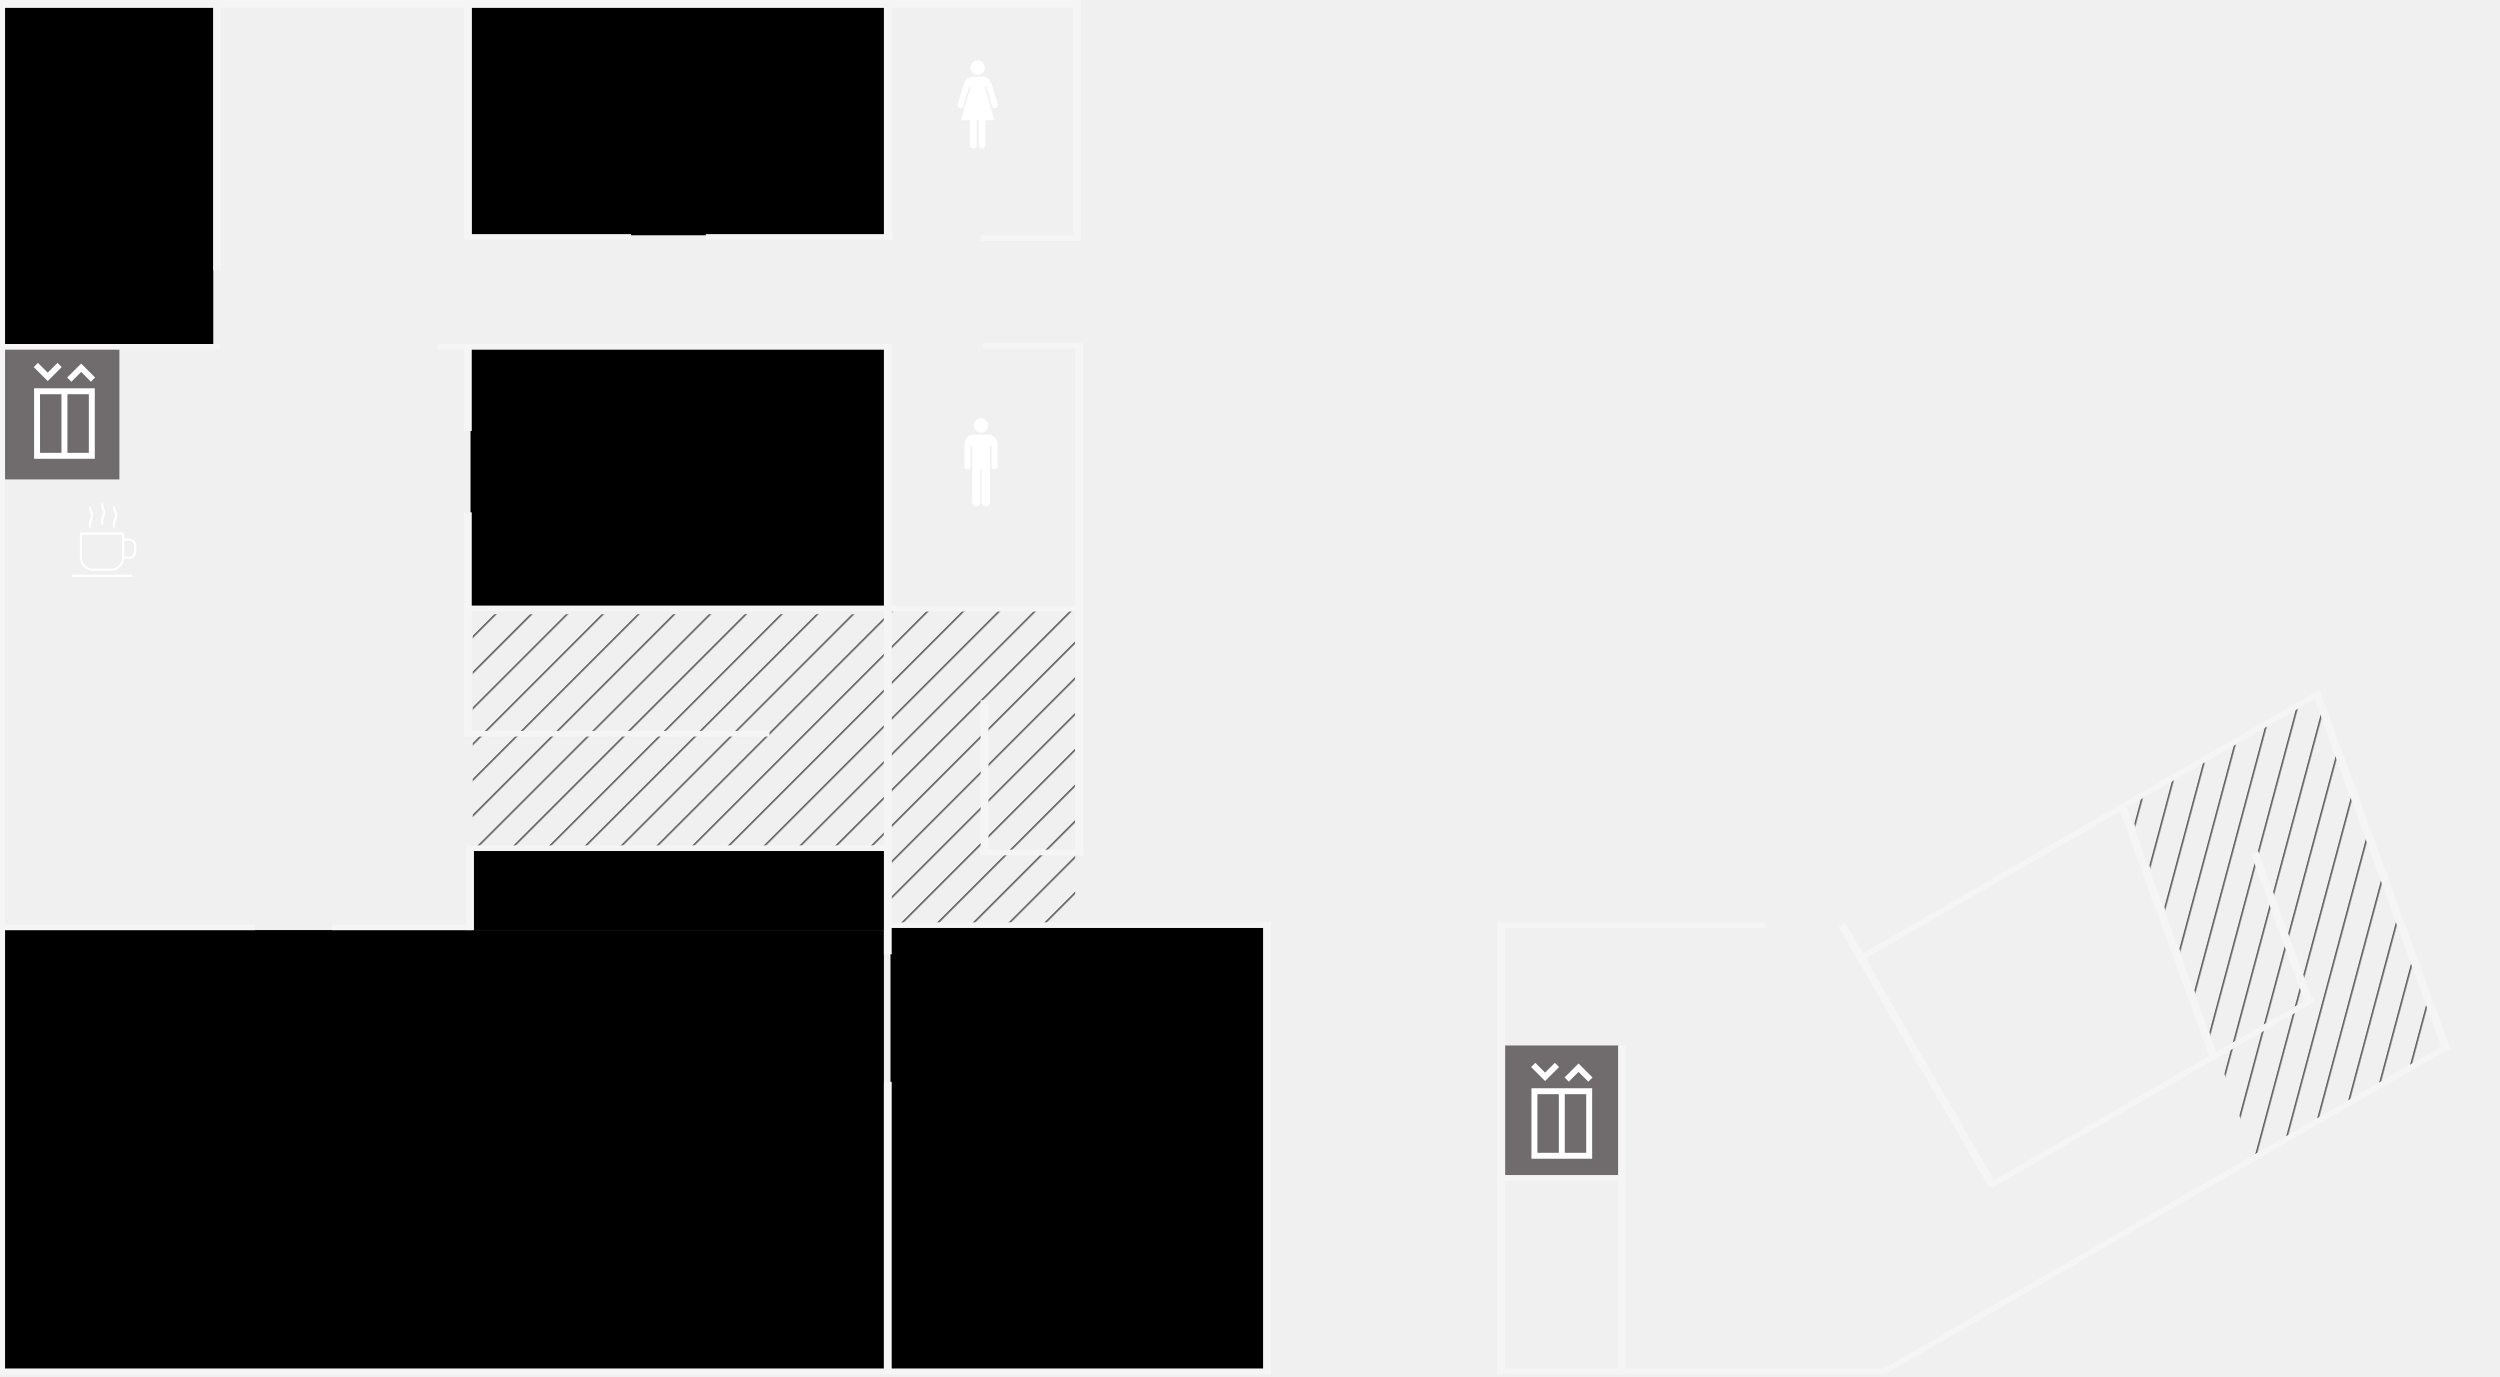
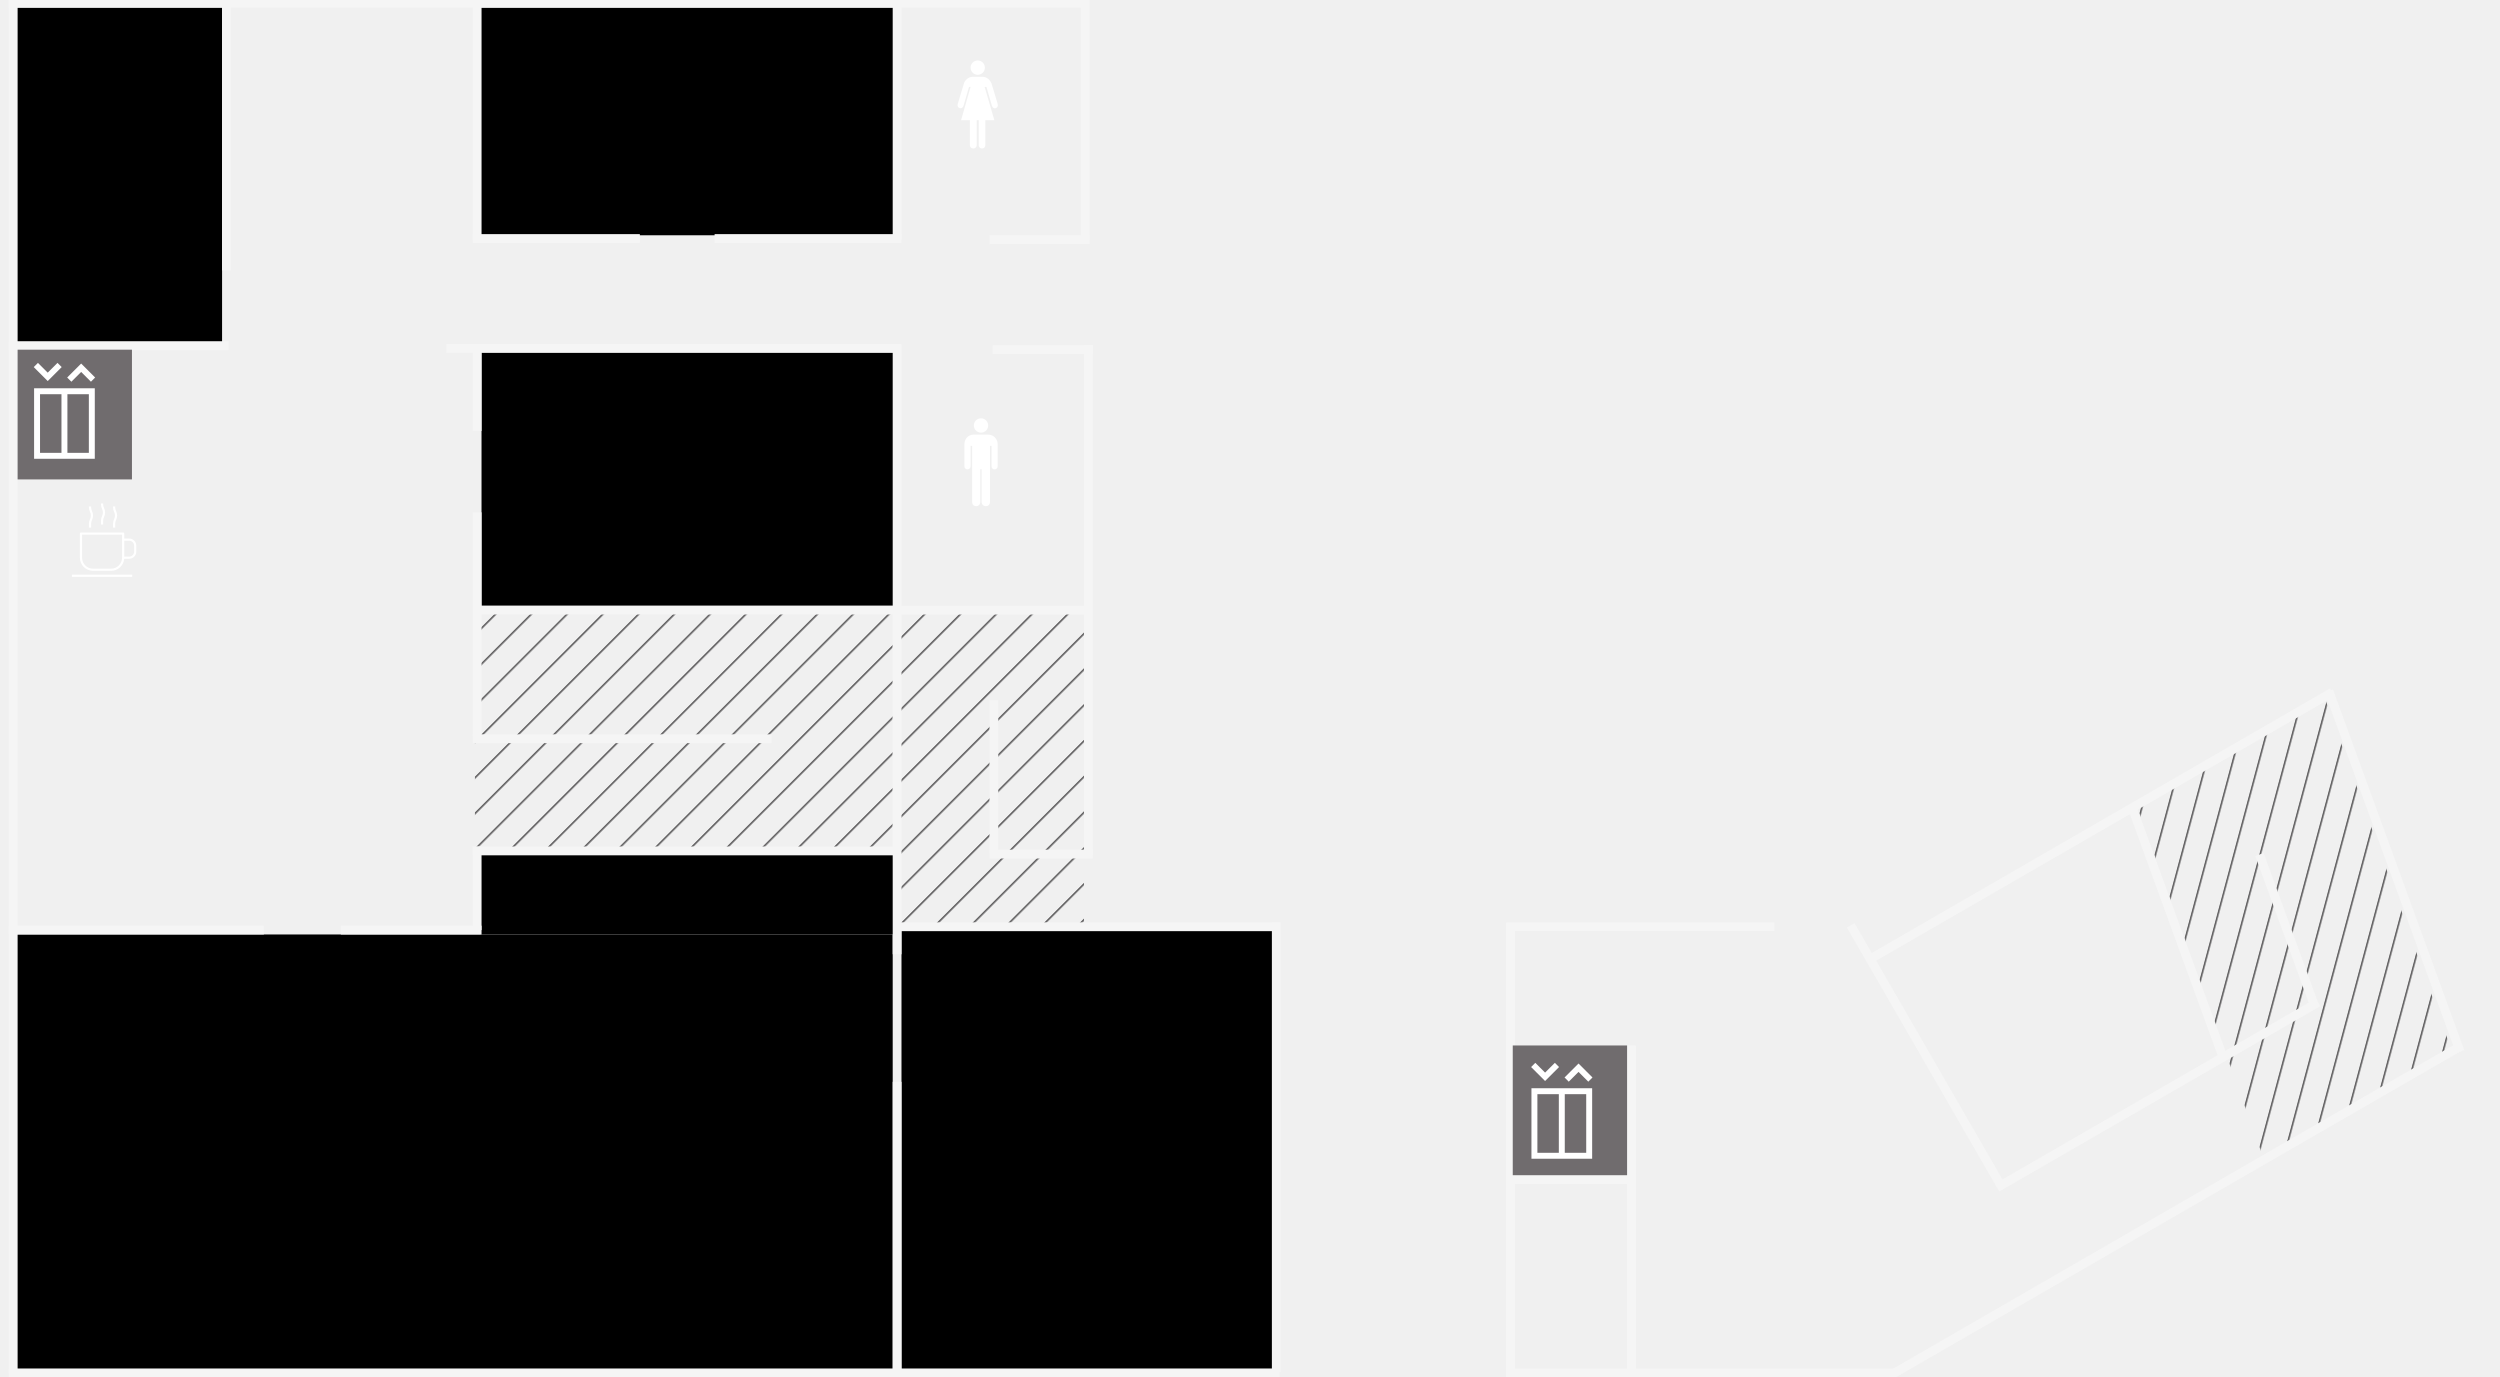
<svg xmlns="http://www.w3.org/2000/svg" width="1137px" height="626px">
  <defs>
    <pattern patternUnits="userSpaceOnUse" width="11.5" height="11.5" x="0" y="0" patternTransform="rotate(45)" id="mx-pattern-hatch-1-636263-0">
      <line x1="0" y1="0" x2="0" y2="11.5" stroke="#636263" stroke-width="1.5" />
    </pattern>
  </defs>
  <g>
    <g id="background">
      <rect x="0" y="0" width="1137px" height="626px" fill-opacity="0" />
    </g>
    <g id="rooms">
      <g id="B-01-Bulma">
-         <rect x="214.46" y="3.49" width="188.54" height="103.51" />
+         <rect x="218.46" y="3.49" width="188.54" height="103.51" />
      </g>
      <g id="B-02-Elliot-Alderson">
-         <rect x="2" y="3.48" width="95" height="153" />
+         <rect x="6" y="3.48" width="95" height="153" />
      </g>
      <g id="S-01-Stark">
-         <rect x="214" y="158.48" width="188.48" height="117.52" />
+         <rect x="219" y="158.48" width="187.48" height="117.52" />
      </g>
      <g id="S-02-Pru-Ha">
-         <rect x="214.55" y="387.04" width="188.45" height="35.96" />
-         <rect x="2" y="423" width="400" height="199.48" />
+         <rect x="218.55" y="387.04" width="188.45" height="37.96" />
+         <rect x="6" y="425" width="400" height="197.48" />
      </g>
      <g id="S-03-Mei-Hatsume">
-         <rect x="405" y="421" width="171" height="201.48" />
+         <rect x="410" y="421" width="170" height="201.48" />
      </g>
    </g>
    <g id="floor">
-       <path d="M 974.76 504.61 L 1004.77 337.98 L 1103.42 337.98 L 1073.41 504.61 Z" fill="url(#mx-pattern-hatch-1-636263-0)" transform="rotate(330,1039.09,421.3)" />
-       <rect x="405.45" y="278.04" width="83.55" height="141.96" fill="url(#mx-pattern-hatch-1-636263-0)" />
-       <rect x="215" y="279.34" width="187" height="106.24" fill="url(#mx-pattern-hatch-1-636263-0)" />
-       <rect x="1081.41" y="310" width="3.55" height="172.94" fill="#f5f5f5" transform="rotate(-20,1083.18,396.47)" />
-       <rect x="684" y="475.48" width="52" height="59" fill="#706c6e" />
-       <rect x="0" y="-0.52" width="2.3" height="625" fill="#f5f5f5" />
-       <rect x="0" y="-0.52" width="491" height="4.01" fill="#f5f5f5" />
-       <rect x="211" y="-0.52" width="3.55" height="109.52" fill="#f5f5f5" />
-       <rect x="0" y="156.48" width="100" height="2.56" fill="#f5f5f5" />
-       <rect x="199" y="156.48" width="206" height="2.56" fill="#f5f5f5" />
-       <rect x="402" y="156.48" width="3.55" height="277.52" fill="#f5f5f5" />
-       <rect x="212" y="384.48" width="192" height="2.56" fill="#f5f5f5" />
-       <rect x="211" y="233" width="3.55" height="102" fill="#f5f5f5" />
-       <rect x="0" y="420.48" width="116" height="2.56" fill="#f5f5f5" />
-       <rect x="0" y="622.48" width="578" height="2.56" fill="#f5f5f5" />
-       <rect x="403" y="419.48" width="175" height="2.56" fill="#f5f5f5" />
-       <rect x="489" y="157" width="3.55" height="232" fill="#f5f5f5" />
-       <rect x="403" y="275.48" width="87" height="2.56" fill="#f5f5f5" />
-       <rect x="681" y="534.48" width="56" height="2.56" fill="#f5f5f5" />
-       <rect x="736" y="475.48" width="3.55" height="147.52" fill="#f5f5f5" />
-       <rect x="836.02" y="548.78" width="297.06" height="2.56" fill="#f5f5f5" transform="rotate(-30,984.55,550.06)" />
-       <rect x="984.26" y="364.02" width="3.55" height="119.52" fill="#f5f5f5" transform="rotate(-20,986.03,423.78)" />
-       <rect x="829.15" y="374.34" width="242.05" height="2.56" fill="#f5f5f5" transform="rotate(-30,950.17,375.62)" />
-       <rect x="213.4" y="275.42" width="190.6" height="2.56" fill="#f5f5f5" />
-       <rect x="211" y="158.48" width="3.55" height="37.52" fill="#f5f5f5" />
-       <rect x="681" y="420" width="3.55" height="205" fill="#f5f5f5" />
-       <rect x="574.45" y="419.48" width="3.55" height="204.48" fill="#f5f5f5" />
-       <rect x="214" y="332.42" width="135.94" height="2.56" fill="#f5f5f5" />
-       <rect x="212" y="385" width="3.55" height="38" fill="#f5f5f5" />
-       <rect x="402" y="492" width="3.55" height="132" fill="#f5f5f5" />
-       <rect x="97" y="-0.52" width="3.55" height="123.52" fill="#f5f5f5" />
-       <rect x="402" y="-0.52" width="3.55" height="109.52" fill="#f5f5f5" />
-       <rect x="488" y="-0.52" width="3.55" height="109.52" fill="#f5f5f5" />
-       <rect x="211" y="106.48" width="76" height="2.56" fill="#f5f5f5" />
-       <rect x="321" y="106.48" width="85" height="2.56" fill="#f5f5f5" />
-       <rect x="151" y="420.48" width="64" height="2.56" fill="#f5f5f5" />
-       <rect x="447" y="155.92" width="45.55" height="2.56" fill="#f5f5f5" />
-       <rect x="446" y="107" width="45.55" height="2.56" fill="#f5f5f5" />
-       <rect x="681" y="622.48" width="176" height="2.56" fill="#f5f5f5" />
-       <rect x="894.03" y="495.43" width="169.51" height="2.56" fill="#f5f5f5" transform="rotate(-30,978.78,496.71)" />
-       <rect x="803.57" y="477.97" width="136.53" height="3.52" fill="#f5f5f5" transform="rotate(-120,871.83,479.73)" />
-       <rect x="681" y="419.48" width="122" height="2.56" fill="#f5f5f5" />
-       <rect x="446" y="318.48" width="3.55" height="69.52" fill="#f5f5f5" />
-       <rect x="446" y="386.44" width="47" height="2.56" fill="#f5f5f5" />
-       <rect x="1036.04" y="385.58" width="3.55" height="72.52" fill="#f5f5f5" transform="rotate(-20,1037.82,421.84)" />
-       <rect x="2.3" y="159.04" width="52" height="59" fill="#706c6e" />
+       <path d="M 978.76 504.61 L 1008.77 337.98 L 1107.42 337.98 L 1077.41 504.61 Z" fill="url(#mx-pattern-hatch-1-636263-0)" transform="rotate(330,1043.09,421.3)" />
+       <rect x="409.45" y="278.04" width="83.55" height="141.96" fill="url(#mx-pattern-hatch-1-636263-0)" />
+       <rect x="216" y="279.34" width="190" height="106.24" fill="url(#mx-pattern-hatch-1-636263-0)" />
+       <rect x="1087.01" y="309" width="4.01" height="174.54" fill="#f5f5f5" transform="rotate(-20,1089.02,396.27)" />
+       <rect x="4" y="-0.52" width="4.01" height="625" fill="#f5f5f5" />
+       <rect x="4" y="-0.52" width="491" height="4.01" fill="#f5f5f5" />
+       <rect x="215" y="-0.52" width="4.01" height="109.52" fill="#f5f5f5" />
+       <rect x="4" y="155.19" width="100" height="4.01" fill="#f5f5f5" />
+       <rect x="203" y="156.48" width="206" height="4.01" fill="#f5f5f5" />
+       <rect x="406" y="156.48" width="4.01" height="277.52" fill="#f5f5f5" />
+       <rect x="215" y="384.99" width="192" height="4.01" fill="#f5f5f5" />
+       <rect x="214.99" y="233" width="4.01" height="102" fill="#f5f5f5" />
+       <rect x="4" y="420.99" width="116" height="4.01" fill="#f5f5f5" />
+       <rect x="4" y="622.48" width="578" height="4.01" fill="#f5f5f5" />
+       <rect x="407" y="419.48" width="175" height="4.01" fill="#f5f5f5" />
+       <rect x="493" y="157" width="4.01" height="232" fill="#f5f5f5" />
+       <rect x="407" y="275.48" width="87" height="4.01" fill="#f5f5f5" />
+       <rect x="685" y="534.48" width="56" height="4.01" fill="#f5f5f5" />
+       <rect x="740" y="475.48" width="4.01" height="147.52" fill="#f5f5f5" />
+       <rect x="841.07" y="548.25" width="298.06" height="4.01" fill="#f5f5f5" transform="rotate(-30,990.1,550.26)" />
+       <rect x="988.26" y="364.02" width="4.01" height="119.52" fill="#f5f5f5" transform="rotate(-20,990.27,423.78)" />
+       <rect x="833.01" y="373.84" width="244.05" height="4.01" fill="#f5f5f5" transform="rotate(-30,955.03,375.85)" />
+       <rect x="217.4" y="275.42" width="190.6" height="4.01" fill="#f5f5f5" />
+       <rect x="215" y="158.48" width="4.01" height="37.52" fill="#f5f5f5" />
+       <rect x="685" y="420" width="4.01" height="205" fill="#f5f5f5" />
+       <rect x="578.45" y="419.48" width="4.01" height="204.48" fill="#f5f5f5" />
+       <rect x="214.99" y="333.97" width="135.94" height="4.01" fill="#f5f5f5" />
+       <rect x="215" y="385" width="4.01" height="38" fill="#f5f5f5" />
+       <rect x="406" y="492" width="4.01" height="132" fill="#f5f5f5" />
+       <rect x="101" y="-0.52" width="4.01" height="123.52" fill="#f5f5f5" />
+       <rect x="406" y="-0.52" width="4.01" height="109.52" fill="#f5f5f5" />
+       <rect x="491.54" y="-0.52" width="4.01" height="109.52" fill="#f5f5f5" />
+       <rect x="215" y="106.48" width="76" height="4.01" fill="#f5f5f5" />
+       <rect x="325" y="106.48" width="85" height="4.01" fill="#f5f5f5" />
+       <rect x="155.01" y="421" width="64" height="4.01" fill="#f5f5f5" />
+       <rect x="451.46" y="157" width="45.55" height="4.01" fill="#f5f5f5" />
+       <rect x="450" y="107" width="45.55" height="4.01" fill="#f5f5f5" />
+       <rect x="685" y="622.48" width="177" height="4.01" fill="#f5f5f5" />
+       <rect x="897" y="496" width="168.51" height="4" fill="#f5f5f5" transform="rotate(-30,981.26,498)" />
+       <rect x="807.57" y="477.97" width="136.53" height="4.01" fill="#f5f5f5" transform="rotate(-120,875.84,479.98)" />
+       <rect x="685" y="419.48" width="122" height="4.01" fill="#f5f5f5" />
+       <rect x="450" y="318.48" width="4.01" height="69.52" fill="#f5f5f5" />
+       <rect x="450" y="386.44" width="47" height="4.01" fill="#f5f5f5" />
+       <rect x="1038" y="386.44" width="4.01" height="72.52" fill="#f5f5f5" transform="rotate(-20,1040.01,422.7)" />
+       <rect x="688" y="475.48" width="52" height="59" fill="#706c6e" />
+       <rect x="8.01" y="159.04" width="52" height="59" fill="#706c6e" />
      <svg x="7.5" y="165.04" height="800px" width="800px">
        <g>
          <path d="M88.942,484.606h306.723V128.322H88.942V484.606z M365.665,454.606H257.303V158.322h108.361V454.606z M118.942,158.322h108.361v296.285H118.942V158.322z" fill="#ffffff" transform="scale(0.09,0.09)" />
          <polygon points="228.41,21.213 207.197,0 157.803,49.393 108.41,0 87.197,21.213 157.803,91.82" fill="#ffffff" transform="scale(0.09,0.09)" />
          <polygon points="326.803,45.82 376.197,95.213 397.41,74 326.803,3.393 256.197,74 277.41,95.213" fill="#ffffff" transform="scale(0.09,0.09)" />
        </g>
      </svg>
      <svg x="688.5" y="483.38" height="800px" width="800px">
        <g>
          <path d="M88.942,484.606h306.723V128.322H88.942V484.606z M365.665,454.606H257.303V158.322h108.361V454.606z M118.942,158.322h108.361v296.285H118.942V158.322z" fill="#ffffff" transform="scale(0.09,0.09)" />
          <polygon points="228.41,21.213 207.197,0 157.803,49.393 108.41,0 87.197,21.213 157.803,91.82" fill="#ffffff" transform="scale(0.09,0.09)" />
          <polygon points="326.803,45.82 376.197,95.213 397.41,74 326.803,3.393 256.197,74 277.41,95.213" fill="#ffffff" transform="scale(0.09,0.09)" />
        </g>
      </svg>
      <svg x="437" y="190.25" height="572" width="264">
        <circle cx="130.95" cy="46.586" r="46.545" fill="#ffffff" transform="scale(0.07, 0.07)" />
        <path d="M 81.781 106.021 C 45.991 106.021 23.062 137.008 23.062 167.603 L 23.062 310.819 C 22.733 338.803 63.028 338.803 63.163 310.819 L 63.163 179.061 L 73.188 179.061 L 73.188 542.829 C 72.566 580.81 126.235 579.721 126.178 542.829 L 126.178 330.869 L 134.771 330.869 L 134.771 542.829 C 135.473 579.721 189.422 580.81 189.193 542.829 L 189.193 179.061 L 199.218 179.061 L 199.218 310.819 C 198.746 339.018 238.832 339.018 239.319 310.819 L 239.319 167.603 C 238.746 137.008 214.958 106.569 179.168 106.021 L 81.781 106.021 Z" fill="#ffffff" transform="scale(0.07, 0.07)" />
      </svg>
      <svg x="435.5" y="27.5" height="572" width="264">
        <circle cx="130.95" cy="46.586" r="46.545" fill="#ffffff" transform="scale(0.07,0.07)" />
        <path d="M124.505,388.155V549.989C124.262,579.392,80.495,579.392,80.108,549.989V388.155H22.822L84.405,171.9H74.38L38.576,295.065C29.524,322.305,-7.311,311.277,1.339,282.176L41.44,148.985C46.051,133.69,65.328,106.681,98.726,106.02H128.802H163.174C195.609,106.681,214.967,133.919,220.46,148.985L260.561,282.176C268.696,311.134,232.153,323.021,223.325,295.065L187.521,171.9H176.063L239.079,388.155H180.36V549.989C180.818,579.392,137.223,579.248,137.395,549.989V388.155H124.505z" fill="#ffffff" transform="scale(0.07,0.07)" />
      </svg>
      <svg x="24.5" y="223.5" height="44" width="44">
        <path d="M26,28.36H6v-0.72h20V28.36z M19,26.36h-6c-2.404,0-4.36-1.956-4.36-4.36v-8c0-0.199,0.161-0.36,0.36-0.36h14c0.199,0,0.36,0.161,0.36,0.36v1.64H25c1.302,0,2.36,1.059,2.36,2.36v2c0,1.302-1.059,2.36-2.36,2.36h-1.654C23.162,24.597,21.283,26.36,19,26.36z M9.36,14.36V22c0,2.007,1.633,3.64,3.64,3.64h6c2.007,0,3.64-1.633,3.64-3.64v-7.64C22.64,14.36,9.36,14.36,9.36,14.36z M23.36,21.64H25c0.904,0,1.64-0.735,1.64-1.64v-2c0-0.904-0.735-1.64-1.64-1.64h-1.64V21.64zM20.36,12h-0.72v-1.283c0-0.525,0.124-1.051,0.358-1.52c0.375-0.75,0.375-1.645,0-2.395c-0.234-0.469-0.358-0.995-0.358-1.52V5h0.721v0.283c0,0.414,0.098,0.829,0.282,1.198c0.476,0.952,0.476,2.087,0,3.039c-0.185,0.369-0.282,0.784-0.282,1.198L20.36,12L20.36,12z M12.36,12h-0.72v-1.283c0-0.525,0.124-1.05,0.359-1.52c0.375-0.75,0.375-1.645,0-2.395c-0.235-0.47-0.359-0.995-0.359-1.52V5h0.72v0.283c0,0.414,0.098,0.828,0.283,1.198c0.476,0.952,0.476,2.087,0,3.039c-0.185,0.37-0.283,0.784-0.283,1.198V12z M16.36,11h-0.72V9.717c0-0.525,0.124-1.05,0.359-1.52c0.375-0.75,0.375-1.645,0-2.395c-0.235-0.47-0.359-0.995-0.359-1.52V4h0.72v0.283c0,0.414,0.098,0.828,0.283,1.198c0.477,0.952,0.477,2.087,0,3.039c-0.185,0.37-0.283,0.784-0.283,1.198V11z" fill="#FFFFFF" transform="scale(1.37,1.37)" />
      </svg>
+       <text x="200" y="530" font-family="Helvetica" font-size="16px" text-anchor="middle">Pur'Ha</text>
+       <text x="490" y="530" font-family="Helvetica" font-size="16px" text-anchor="middle">Mei Hatsume</text>
+       <text x="305" y="220" font-family="Helvetica" font-size="16px" text-anchor="middle">Stark</text>
+       <text x="50" y="73" font-family="Helvetica" font-size="16px" text-anchor="middle">Elliot</text>
+       <text x="50" y="97" font-family="Helvetica" font-size="16px" text-anchor="middle">Alderson</text>
+       <text x="305" y="60" font-family="Helvetica" font-size="16px" text-anchor="middle">Bulma</text>
    </g>
  </g>
</svg>
